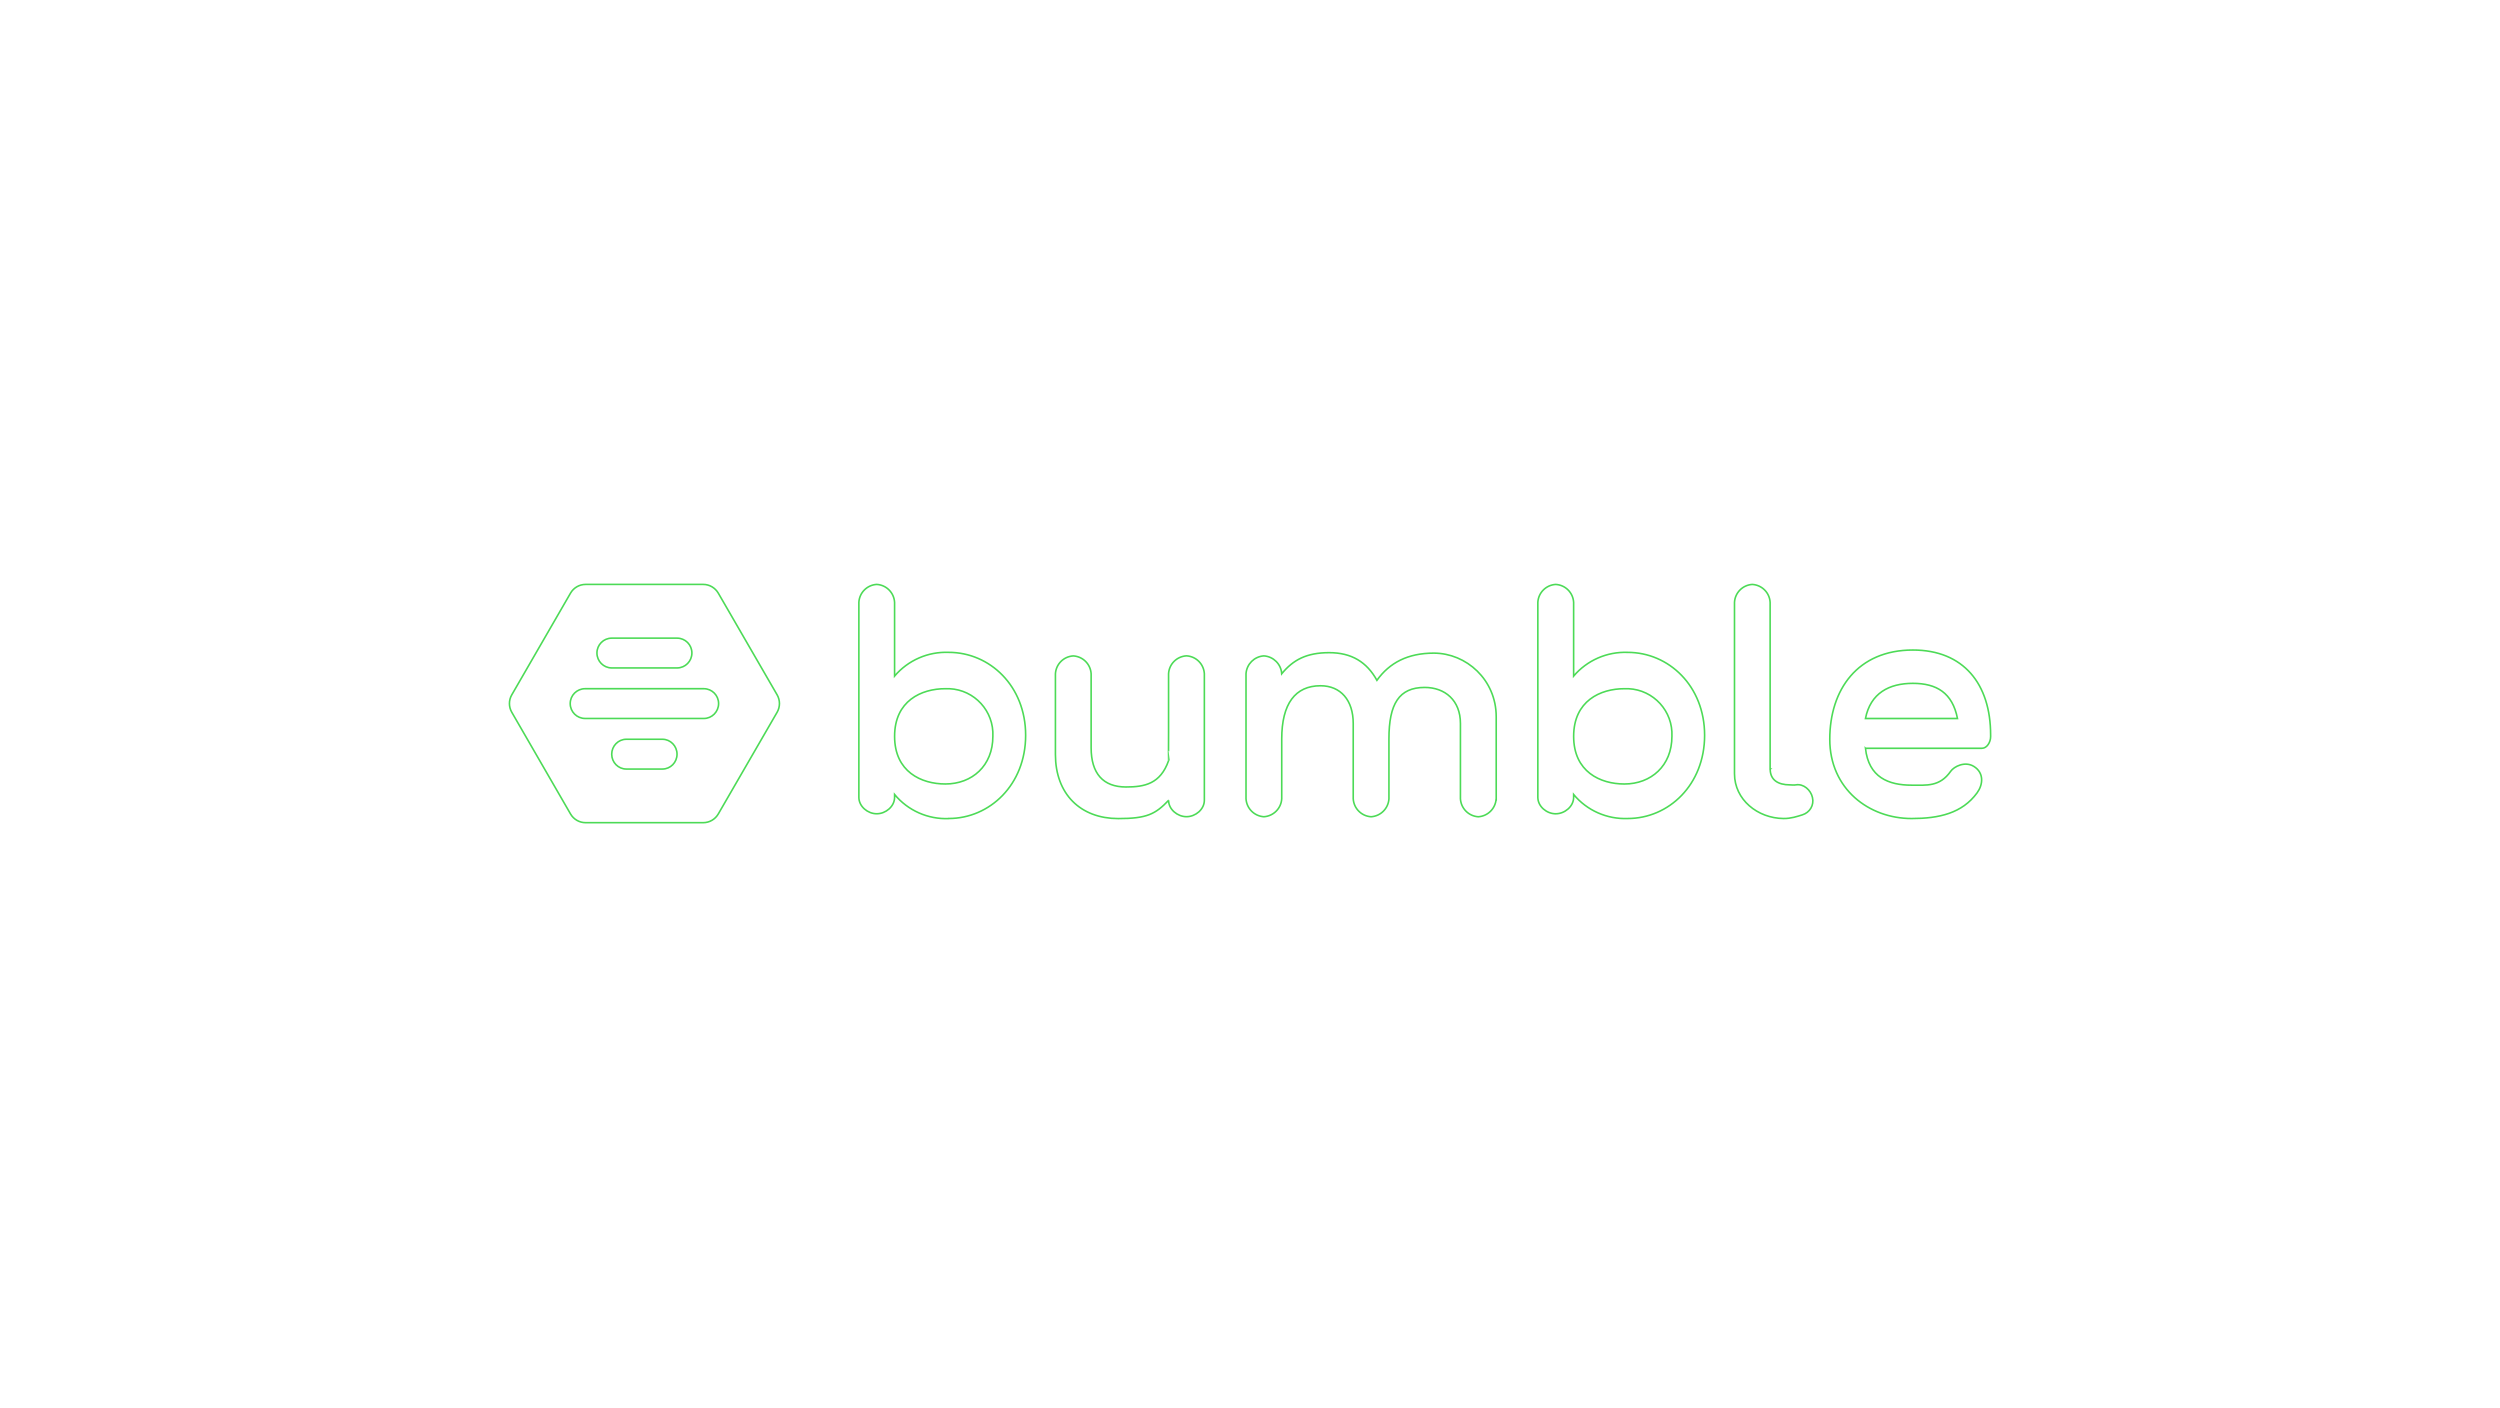
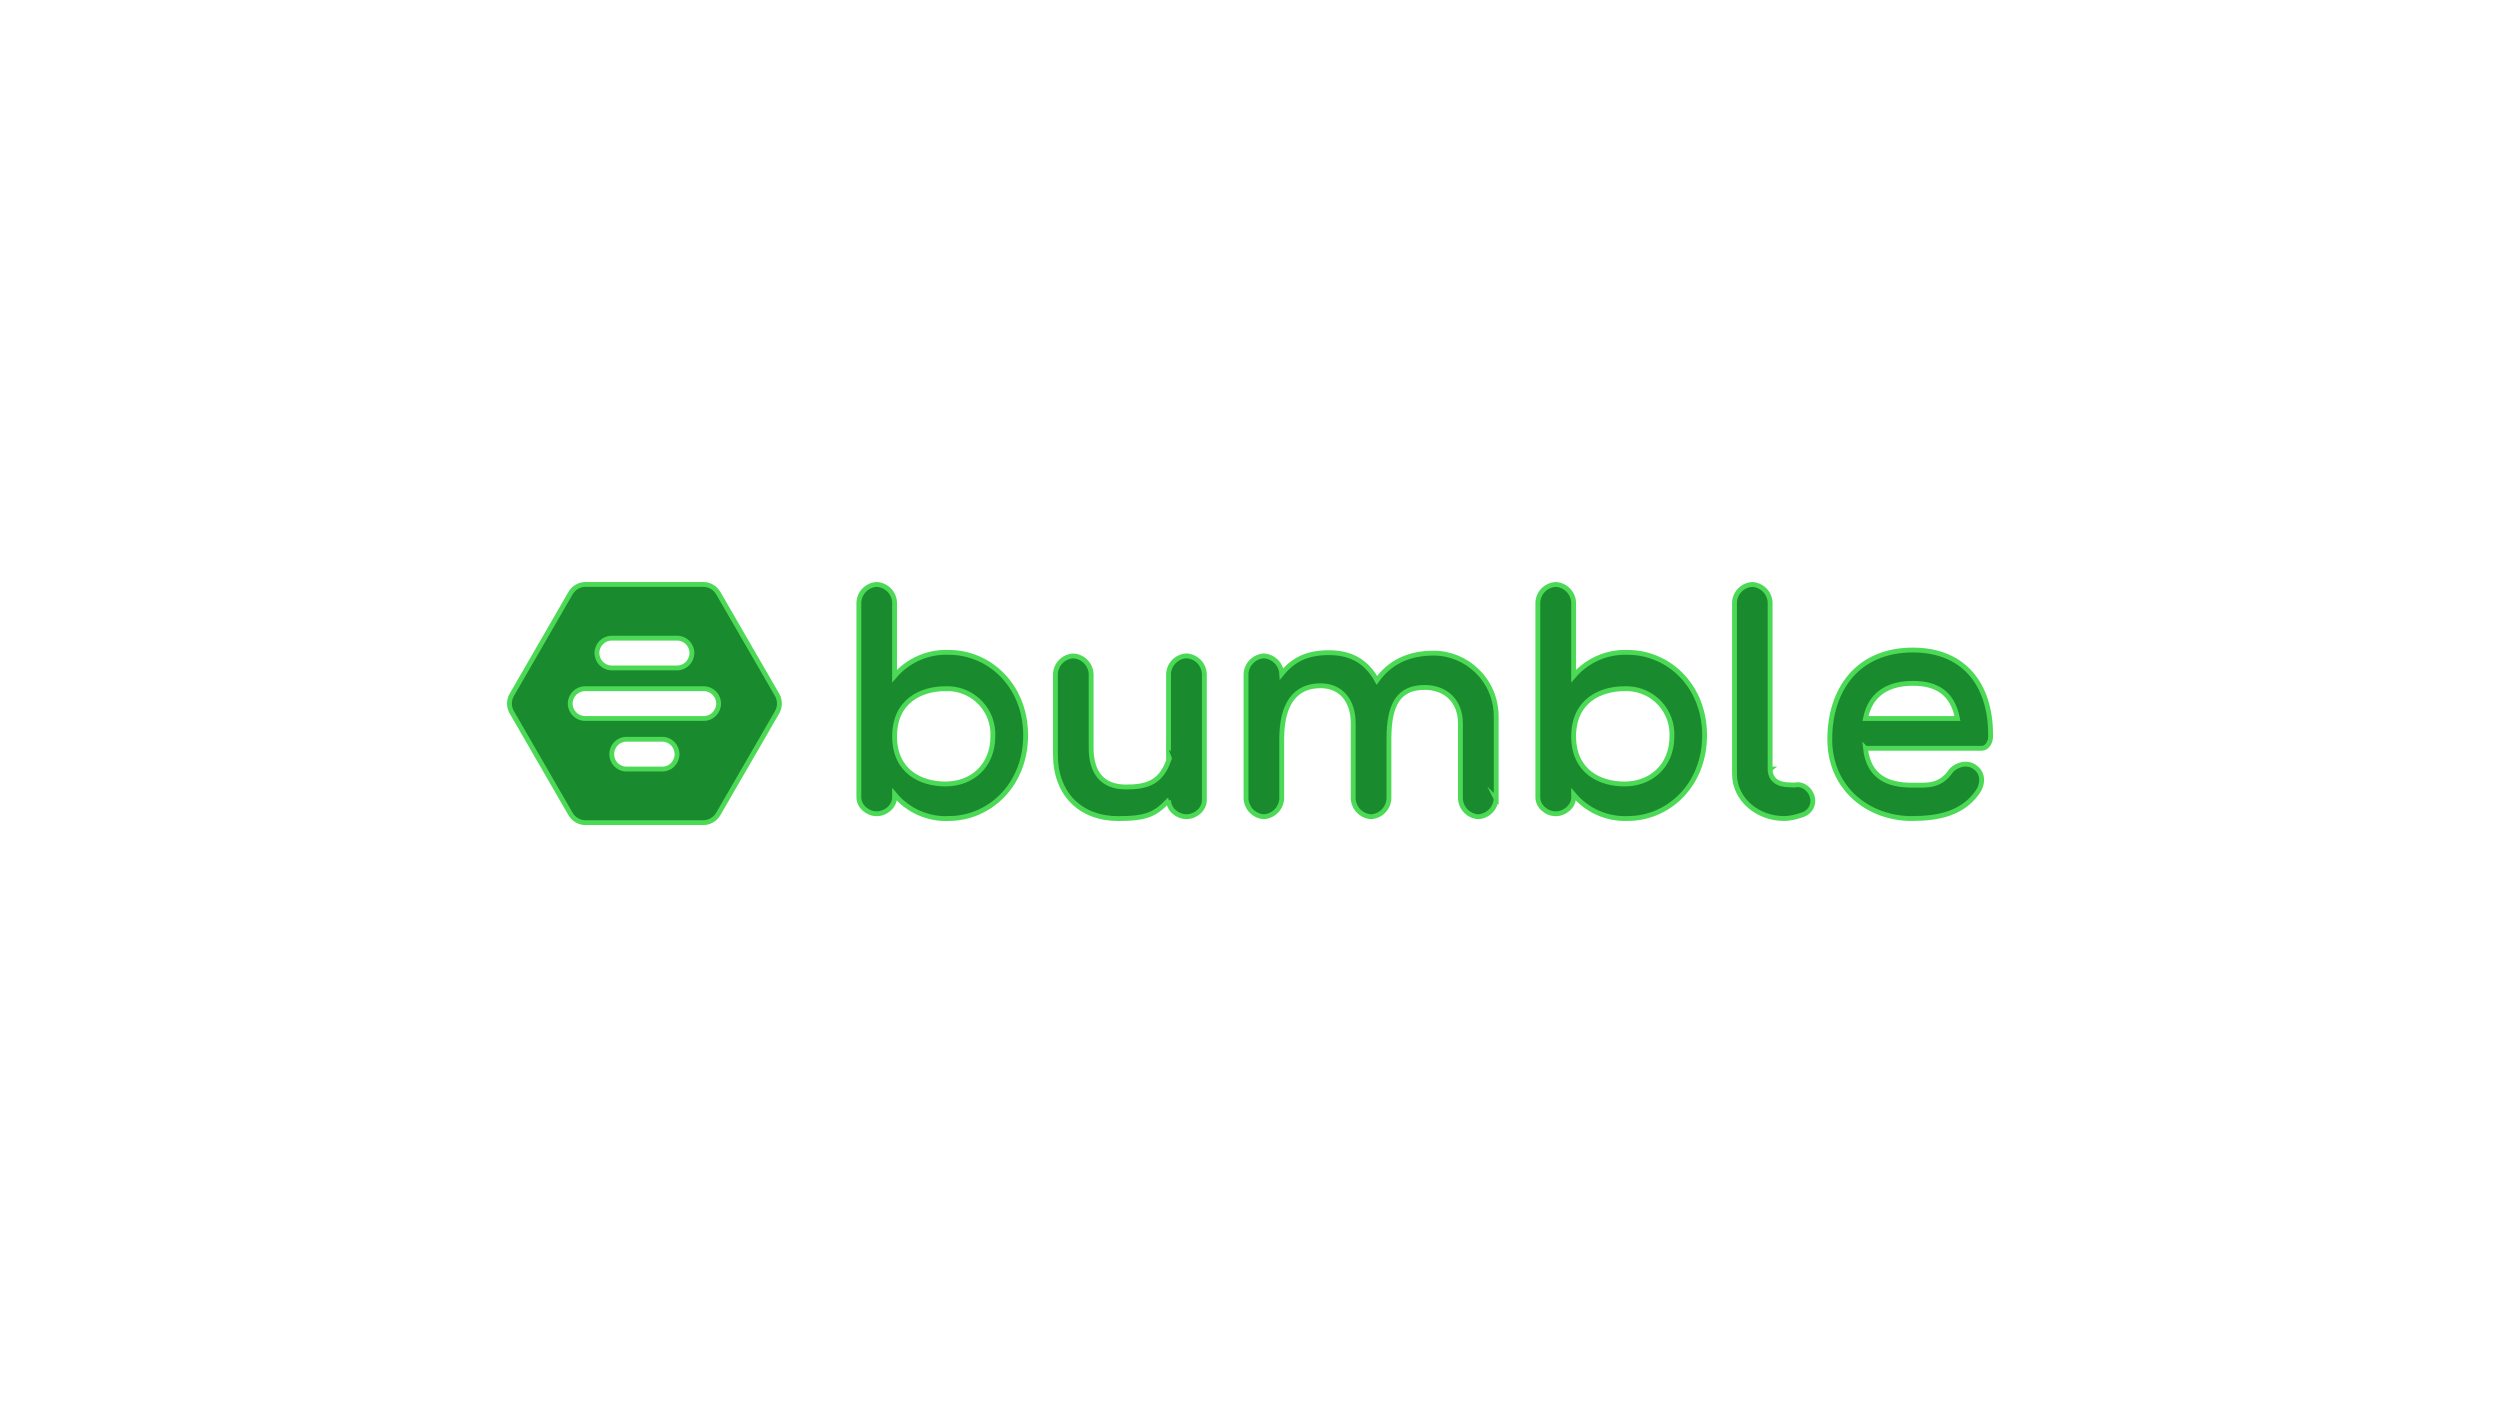
- <svg xmlns="http://www.w3.org/2000/svg" fill="none" stroke="#4cda56" stroke-width="1" id="Layer_1" viewBox="0 0 1547.01 870.74">
+ <svg xmlns="http://www.w3.org/2000/svg" id="Layer_1" viewBox="0 0 1547.01 870.74">
  <defs>
-     <style>.cls-1{}</style>
+     <style>.cls-1{fill:#1a8a2e;fill-rule:evenodd;stroke:#4cda56;stroke-miterlimit:10;stroke-width:3px;}</style>
  </defs>
  <path class="cls-1" d="M1154.35,463.04c1.96,17.99,14.27,22.83,28.55,22.83,9.39,0,17.4,1.08,24.2-8.6,2.05-2.93,8.8-6.45,14.37-2.98,6.26,3.91,5.77,11.1,1.96,16.33-9.24,12.66-23.56,15.89-40.52,15.89-26.4,0-50.64-18.28-50.64-49.03s17.21-55.24,51.43-55.24c31.33,0,48.1,20.97,48.1,52.5v1.17c0,3.23-2.2,7.14-5.38,7.14h-72.06Zm56.95-18.43c-3.13-15.89-12.91-21.75-27.62-21.75s-26.2,6.06-29.33,21.75h56.95Zm-115.9,31.29c0,6.7,4.79,9.78,12.22,9.78,1.12,0,2.35,.24,3.67,0,4.69-.83,9.24,3.13,10.27,7.82,1.12,4.74-1.66,9.34-6.31,10.75-3.18,.98-6.89,2.3-11.63,2.25-15.99-.15-30.31-11.68-30.31-27.67v-106.08c.31-5.96,5.04-10.73,11-11.1,5.96,.34,10.71,5.09,11.05,11.05v103.19h.05Zm-88.19,30.6c-12.85,.51-25.21-4.98-33.44-14.86v1.76c0,5.62-5.48,10.17-11.1,10.17s-11.05-4.55-11.05-10.17v-120.65c.31-5.97,5.07-10.76,11.05-11.1,5.99,.32,10.78,5.1,11.1,11.1v45.61c8.31-9.75,20.63-15.15,33.44-14.67,25.42,0,47.61,20.78,47.61,51.33s-22.14,51.48-47.61,51.48Zm-2.05-80.32c-14.86,0-31.38,7.53-31.38,29.48s16.52,29.48,31.38,29.48c16.52,0,29.43-11.24,29.43-29.48,.72-15.56-11.32-28.76-26.88-29.48-.85-.04-1.7-.04-2.55,0Zm-79.34,68.14c-.36,5.96-5.09,10.71-11.05,11.1-5.95-.38-10.69-5.14-11.05-11.1v-46.64c0-14.32-9.58-22.29-22.1-22.29-15.89,0-22.14,10.12-22.14,31.87v37.05c-.36,5.96-5.09,10.71-11.05,11.1-5.95-.38-10.69-5.14-11.05-11.1v-46.64c0-14.32-7.72-23.32-20.24-23.32-15.64,0-24,11.15-24,32.9v37.05c-.36,5.96-5.09,10.71-11.05,11.1-5.95-.38-10.69-5.14-11.05-11.1v-77.38c.38-5.94,5.11-10.67,11.05-11.05,5.94,.38,10.67,5.11,11.05,11.05,7.04-8.6,15.4-13.05,29.33-13.05s23.32,5.82,29.57,17.11c7.82-10.9,19.16-16.82,35.2-16.82,20.14,0,38.62,16.47,38.62,39.35v50.84l-.05-.05Zm-202.72,.98c-8.16,8.51-13.39,11.24-31.09,11.24-23.46,0-38.91-15.2-38.91-39.69v-49.91c.34-5.96,5.09-10.71,11.05-11.05,5.96,.34,10.71,5.09,11.05,11.05v45.8c0,15.89,7.43,24.25,21.51,24.25,11.73,0,21.31-1.96,26.4-16.23-.1,0,0-9.53,0-17.6v-36.27c.34-5.97,5.12-10.73,11.1-11.05,5.96,.34,10.71,5.09,11.05,11.05v78.31c0,5.62-5.43,10.17-11.05,10.17s-11.1-4.55-11.1-10.17v.1Zm-136.04,11.24c-12.88,.52-25.26-4.99-33.49-14.91v1.76c0,5.62-5.43,10.17-11.05,10.17s-11.05-4.55-11.05-10.17v-120.65c.31-5.97,5.07-10.76,11.05-11.1,5.97,.34,10.73,5.12,11.05,11.1v45.61c8.32-9.76,20.67-15.17,33.49-14.67,25.42,0,47.61,20.78,47.61,51.33s-22.19,51.48-47.61,51.48v.05Zm-2.05-80.37c-14.91,0-31.43,7.53-31.43,29.48s16.52,29.48,31.43,29.48c16.52,0,29.38-11.24,29.38-29.48,.72-15.56-11.32-28.76-26.88-29.47-.83-.04-1.67-.04-2.5,0Zm-104.12,3.81c1.91,3.32,1.91,7.43,0,10.75l-36.42,62.96c-1.92,3.32-5.45,5.37-9.29,5.38h-72.84c-3.83,0-7.37-2.06-9.29-5.38l-36.37-62.96c-1.92-3.33-1.92-7.43,0-10.75l36.37-62.96c1.92-3.32,5.45-5.37,9.29-5.38h72.84c3.81,0,7.33,2.05,9.29,5.38,0,0,36.42,62.96,36.42,62.96Zm-45.36,14.62c5.04,0,9.14-4.16,9.14-9.24s-4.11-9.19-9.14-9.19h-73.47c-5.09,0-9.21,4.13-9.21,9.21s4.13,9.21,9.21,9.21h73.47Zm-25.62,31.29c4.99,0,9.04-4.11,9.04-9.19s-4.06-9.24-9.04-9.24h-22.34c-4.99,0-9.04,4.16-9.04,9.24s4.06,9.19,9.04,9.19h22.34Zm-31.38-81c-5.04,0-9.14,4.11-9.14,9.19s4.11,9.24,9.14,9.24h40.48c5.04,0,9.14-4.16,9.14-9.24s-4.11-9.19-9.14-9.19h-40.48Z" />
</svg>
